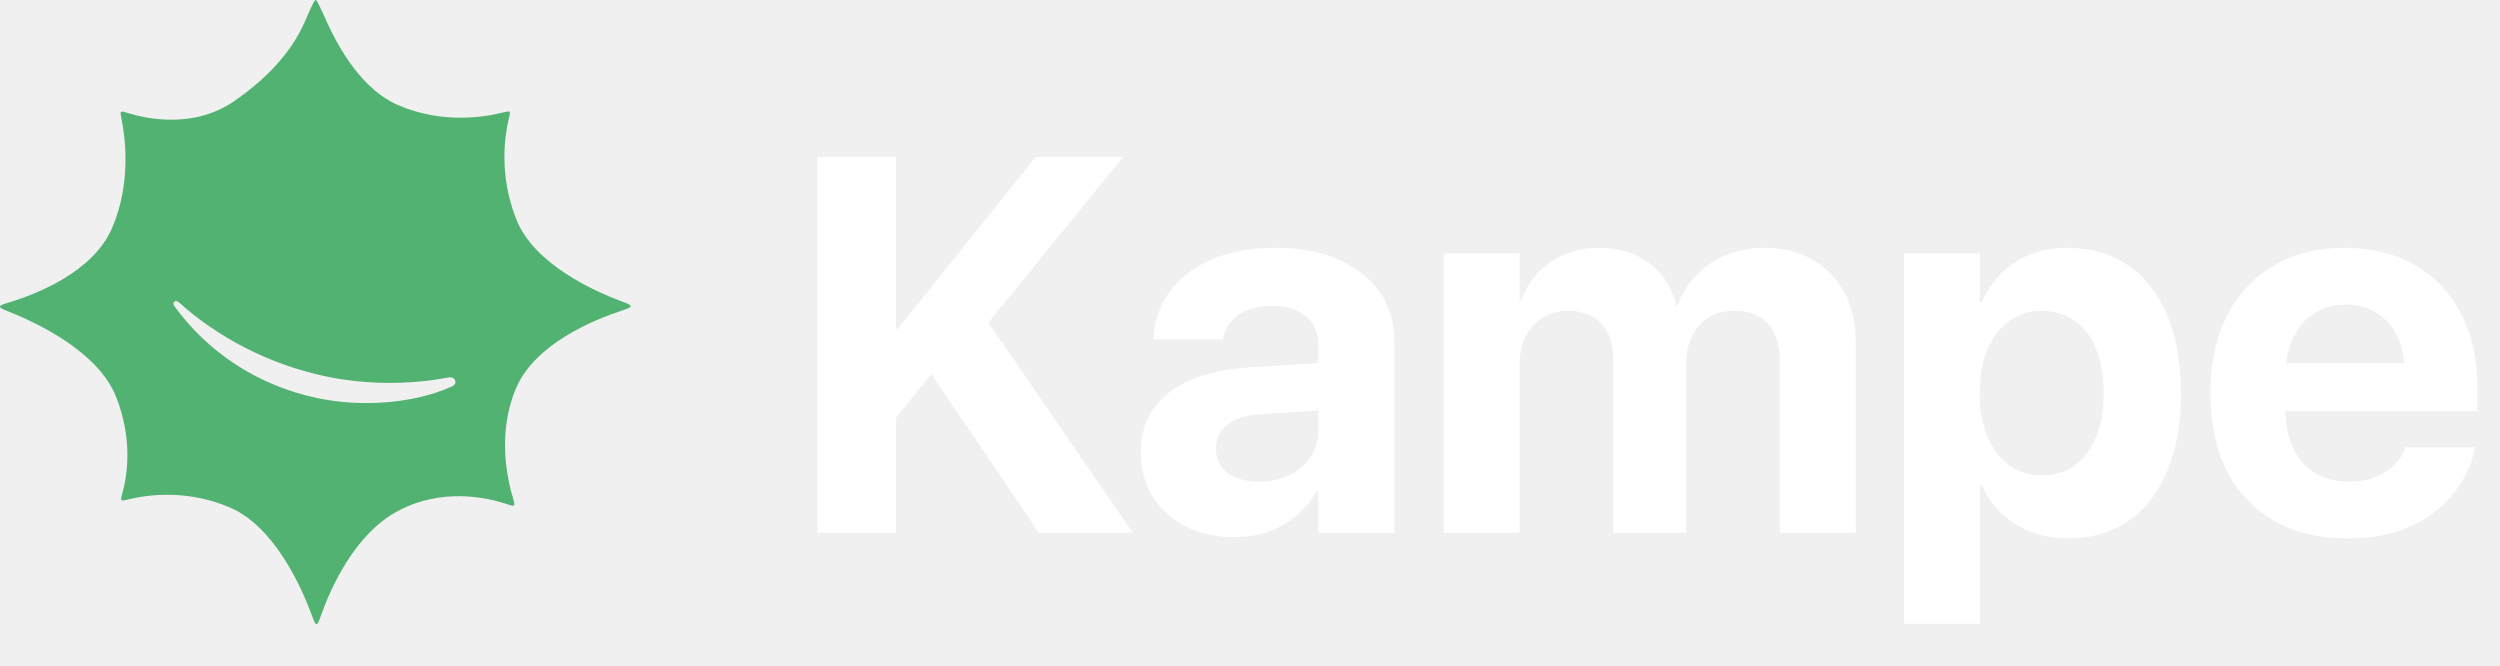
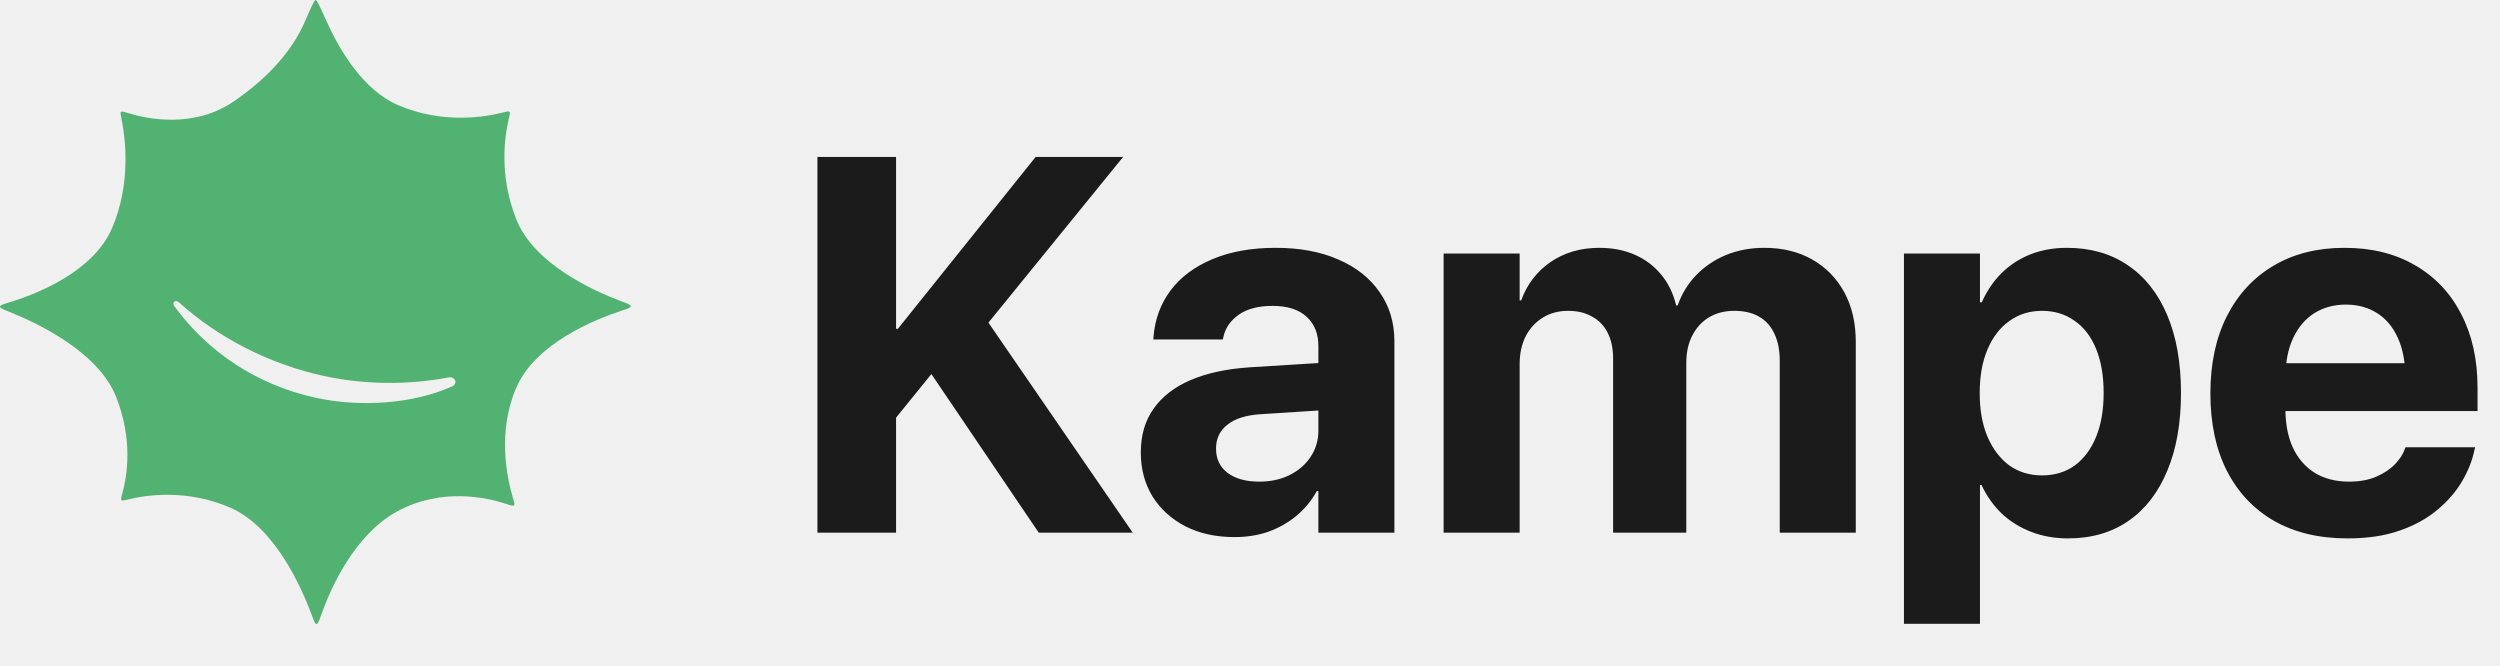
<svg xmlns="http://www.w3.org/2000/svg" width="443" height="118" viewBox="0 0 443 118" fill="none">
  <path fill-rule="evenodd" clip-rule="evenodd" d="M53.951 3.98C52.272 7.818 48.784 12.889 41.551 17.885C34.311 22.886 25.941 21.055 22.619 20.011C21.947 19.8 21.61 19.694 21.456 19.834C21.302 19.974 21.372 20.315 21.513 20.999C22.194 24.291 23.303 32.457 19.84 40.455C16.488 48.199 6.484 52.101 1.667 53.574C0.563 53.911 0.011 54.08 0 54.338C-0.01 54.595 0.522 54.807 1.588 55.231C6.588 57.222 17.413 62.334 20.569 70.306C23.614 78.001 22.501 84.455 21.695 87.341C21.486 88.087 21.382 88.459 21.528 88.609C21.673 88.76 22.048 88.667 22.797 88.483C25.916 87.715 33.075 86.615 40.809 89.963C48.698 93.379 53.447 104.121 55.257 109.027C55.639 110.063 55.83 110.582 56.086 110.58C56.341 110.578 56.527 110.054 56.898 109.005C58.529 104.401 62.755 94.693 70.513 90.546C78.341 86.362 86.318 88.172 89.744 89.303C90.529 89.562 90.921 89.692 91.079 89.538C91.237 89.384 91.12 88.991 90.884 88.204C89.838 84.707 88.089 76.541 91.482 68.704C94.856 60.909 105.218 56.676 110.12 55.063C111.211 54.704 111.756 54.524 111.761 54.266C111.766 54.008 111.229 53.808 110.156 53.408C105.211 51.563 94.624 46.795 91.482 38.853C88.358 30.961 89.444 23.972 90.17 21.002C90.34 20.308 90.425 19.96 90.278 19.815C90.132 19.67 89.788 19.759 89.1 19.935C85.973 20.738 78.416 22.034 70.513 18.613C64.363 15.951 60.218 8.984 57.867 3.773C56.733 1.257 56.165 -0.001 55.928 1.06026e-06C55.692 0.001 55.111 1.328 53.951 3.98ZM80.081 68.481C73.047 71.643 63.723 72.142 56.132 70.523C45.489 68.253 36.742 62.293 30.883 54.234C30.422 53.6 31.082 53.011 31.68 53.556C38.537 59.752 47.629 64.54 57.621 66.671C64.359 68.108 72.068 68.302 79.498 66.878C80.621 66.663 81.246 67.952 80.081 68.481Z" fill="#52B272" />
-   <path d="M158.23 74.688V58.264H159.106L183.513 27.813H199.015L174.562 57.894H171.84L158.23 74.688ZM144.85 94.389V27.813H158.783V94.389H144.85ZM184.066 94.389L162.705 62.831L172.763 53.696L200.722 94.389H184.066ZM218.761 95.173C215.47 95.173 212.579 94.543 210.087 93.281C207.596 91.99 205.643 90.221 204.228 87.976C202.844 85.7 202.152 83.116 202.152 80.225V80.132C202.152 77.118 202.905 74.55 204.413 72.427C205.92 70.275 208.104 68.583 210.964 67.353C213.825 66.122 217.3 65.369 221.391 65.092L240.676 63.892V72.289L223.421 73.396C220.837 73.55 218.869 74.165 217.516 75.242C216.162 76.288 215.485 77.687 215.485 79.44V79.533C215.485 81.347 216.178 82.778 217.562 83.823C218.946 84.838 220.807 85.346 223.144 85.346C225.143 85.346 226.927 84.961 228.496 84.192C230.096 83.393 231.341 82.316 232.233 80.963C233.156 79.579 233.617 78.025 233.617 76.303V61.309C233.617 59.125 232.925 57.402 231.541 56.141C230.157 54.849 228.142 54.203 225.497 54.203C222.975 54.203 220.976 54.726 219.499 55.772C218.023 56.818 217.116 58.141 216.777 59.74L216.685 60.155H204.366L204.413 59.602C204.659 56.556 205.658 53.85 207.412 51.481C209.195 49.113 211.656 47.267 214.793 45.945C217.962 44.592 221.714 43.915 226.051 43.915C230.326 43.915 234.033 44.607 237.17 45.991C240.307 47.344 242.737 49.267 244.459 51.758C246.213 54.25 247.089 57.156 247.089 60.478V94.389H233.617V87.007H233.34C232.418 88.698 231.218 90.159 229.742 91.39C228.296 92.589 226.651 93.527 224.805 94.204C222.96 94.85 220.945 95.173 218.761 95.173ZM255.809 94.389V44.93H269.281V53.235H269.558C270.573 50.405 272.295 48.144 274.725 46.452C277.186 44.761 280.077 43.915 283.399 43.915C285.706 43.915 287.782 44.315 289.627 45.114C291.473 45.914 293.026 47.068 294.287 48.575C295.579 50.082 296.486 51.927 297.009 54.111H297.286C298.024 52.02 299.132 50.22 300.608 48.713C302.115 47.175 303.884 45.991 305.914 45.161C307.975 44.33 310.22 43.915 312.65 43.915C315.879 43.915 318.709 44.607 321.139 45.991C323.569 47.375 325.46 49.313 326.814 51.804C328.167 54.296 328.844 57.218 328.844 60.57V94.389H315.372V63.938C315.372 62.031 315.049 60.416 314.403 59.094C313.788 57.771 312.88 56.772 311.681 56.095C310.512 55.418 309.051 55.08 307.298 55.08C305.606 55.08 304.114 55.465 302.823 56.233C301.562 57.002 300.577 58.079 299.87 59.463C299.162 60.847 298.809 62.462 298.809 64.307V94.389H285.844V63.523C285.844 61.739 285.521 60.217 284.875 58.956C284.229 57.694 283.307 56.741 282.107 56.095C280.938 55.418 279.524 55.08 277.863 55.08C276.171 55.08 274.679 55.48 273.387 56.28C272.095 57.079 271.08 58.187 270.342 59.602C269.635 61.016 269.281 62.662 269.281 64.538V94.389H255.809ZM337.379 110.537V44.93H350.851V53.557H351.174C352.066 51.558 353.235 49.836 354.68 48.39C356.157 46.945 357.864 45.837 359.802 45.068C361.77 44.299 363.923 43.915 366.261 43.915C370.444 43.915 374.043 44.945 377.057 47.006C380.071 49.036 382.393 51.974 384.024 55.818C385.654 59.663 386.469 64.261 386.469 69.613V69.659C386.469 75.011 385.654 79.609 384.024 83.454C382.424 87.299 380.133 90.252 377.149 92.312C374.166 94.373 370.598 95.404 366.445 95.404C364.108 95.404 361.939 95.019 359.94 94.25C357.941 93.481 356.203 92.405 354.727 91.021C353.25 89.606 352.051 87.914 351.128 85.946H350.851V110.537H337.379ZM361.832 84.239C364.077 84.239 366.015 83.654 367.645 82.485C369.275 81.286 370.536 79.594 371.428 77.41C372.32 75.227 372.766 72.643 372.766 69.659V69.613C372.766 66.599 372.32 64 371.428 61.816C370.536 59.632 369.26 57.971 367.599 56.833C365.969 55.664 364.046 55.08 361.832 55.08C359.648 55.08 357.726 55.68 356.065 56.879C354.404 58.048 353.112 59.724 352.189 61.908C351.266 64.061 350.805 66.645 350.805 69.659V69.705C350.805 72.658 351.266 75.227 352.189 77.41C353.143 79.594 354.434 81.286 356.065 82.485C357.726 83.654 359.648 84.239 361.832 84.239ZM415.996 95.404C410.952 95.404 406.615 94.373 402.986 92.312C399.356 90.221 396.557 87.253 394.589 83.408C392.651 79.563 391.682 75.011 391.682 69.752V69.705C391.682 64.446 392.651 59.894 394.589 56.049C396.557 52.173 399.31 49.19 402.847 47.098C406.415 44.976 410.614 43.915 415.443 43.915C420.272 43.915 424.439 44.945 427.946 47.006C431.483 49.036 434.205 51.912 436.112 55.634C438.05 59.355 439.019 63.708 439.019 68.69V72.843H398.28V64.354H432.652L426.239 72.289V67.122C426.239 64.231 425.793 61.816 424.901 59.878C424.009 57.91 422.763 56.433 421.164 55.449C419.595 54.465 417.765 53.973 415.673 53.973C413.582 53.973 411.721 54.48 410.091 55.495C408.491 56.51 407.23 58.002 406.308 59.971C405.416 61.908 404.97 64.292 404.97 67.122V72.335C404.97 75.073 405.416 77.41 406.308 79.348C407.23 81.286 408.538 82.778 410.229 83.823C411.921 84.838 413.936 85.346 416.273 85.346C418.119 85.346 419.718 85.054 421.071 84.469C422.425 83.885 423.532 83.147 424.393 82.255C425.255 81.363 425.839 80.455 426.147 79.533L426.239 79.256H438.604L438.465 79.763C438.096 81.578 437.373 83.408 436.297 85.254C435.22 87.099 433.759 88.791 431.914 90.329C430.099 91.867 427.869 93.097 425.224 94.02C422.609 94.942 419.534 95.404 415.996 95.404Z" fill="#ffffff" />
+   <path d="M158.23 74.688V58.264H159.106L183.513 27.813H199.015L174.562 57.894H171.84L158.23 74.688ZM144.85 94.389V27.813H158.783V94.389H144.85ZM184.066 94.389L162.705 62.831L172.763 53.696L200.722 94.389H184.066ZM218.761 95.173C215.47 95.173 212.579 94.543 210.087 93.281C207.596 91.99 205.643 90.221 204.228 87.976C202.844 85.7 202.152 83.116 202.152 80.225V80.132C202.152 77.118 202.905 74.55 204.413 72.427C205.92 70.275 208.104 68.583 210.964 67.353C213.825 66.122 217.3 65.369 221.391 65.092L240.676 63.892V72.289L223.421 73.396C220.837 73.55 218.869 74.165 217.516 75.242C216.162 76.288 215.485 77.687 215.485 79.44V79.533C215.485 81.347 216.178 82.778 217.562 83.823C218.946 84.838 220.807 85.346 223.144 85.346C225.143 85.346 226.927 84.961 228.496 84.192C230.096 83.393 231.341 82.316 232.233 80.963C233.156 79.579 233.617 78.025 233.617 76.303V61.309C233.617 59.125 232.925 57.402 231.541 56.141C230.157 54.849 228.142 54.203 225.497 54.203C222.975 54.203 220.976 54.726 219.499 55.772C218.023 56.818 217.116 58.141 216.777 59.74L216.685 60.155H204.366L204.413 59.602C204.659 56.556 205.658 53.85 207.412 51.481C209.195 49.113 211.656 47.267 214.793 45.945C217.962 44.592 221.714 43.915 226.051 43.915C230.326 43.915 234.033 44.607 237.17 45.991C240.307 47.344 242.737 49.267 244.459 51.758C246.213 54.25 247.089 57.156 247.089 60.478V94.389H233.617V87.007H233.34C232.418 88.698 231.218 90.159 229.742 91.39C228.296 92.589 226.651 93.527 224.805 94.204C222.96 94.85 220.945 95.173 218.761 95.173ZM255.809 94.389V44.93H269.281V53.235H269.558C270.573 50.405 272.295 48.144 274.725 46.452C277.186 44.761 280.077 43.915 283.399 43.915C285.706 43.915 287.782 44.315 289.627 45.114C291.473 45.914 293.026 47.068 294.287 48.575C295.579 50.082 296.486 51.927 297.009 54.111H297.286C298.024 52.02 299.132 50.22 300.608 48.713C302.115 47.175 303.884 45.991 305.914 45.161C307.975 44.33 310.22 43.915 312.65 43.915C315.879 43.915 318.709 44.607 321.139 45.991C323.569 47.375 325.46 49.313 326.814 51.804C328.167 54.296 328.844 57.218 328.844 60.57V94.389H315.372V63.938C315.372 62.031 315.049 60.416 314.403 59.094C313.788 57.771 312.88 56.772 311.681 56.095C310.512 55.418 309.051 55.08 307.298 55.08C305.606 55.08 304.114 55.465 302.823 56.233C301.562 57.002 300.577 58.079 299.87 59.463C299.162 60.847 298.809 62.462 298.809 64.307V94.389H285.844V63.523C285.844 61.739 285.521 60.217 284.875 58.956C284.229 57.694 283.307 56.741 282.107 56.095C280.938 55.418 279.524 55.08 277.863 55.08C276.171 55.08 274.679 55.48 273.387 56.28C272.095 57.079 271.08 58.187 270.342 59.602C269.635 61.016 269.281 62.662 269.281 64.538V94.389H255.809ZM337.379 110.537V44.93H350.851V53.557H351.174C352.066 51.558 353.235 49.836 354.68 48.39C356.157 46.945 357.864 45.837 359.802 45.068C361.77 44.299 363.923 43.915 366.261 43.915C370.444 43.915 374.043 44.945 377.057 47.006C380.071 49.036 382.393 51.974 384.024 55.818C385.654 59.663 386.469 64.261 386.469 69.613V69.659C386.469 75.011 385.654 79.609 384.024 83.454C382.424 87.299 380.133 90.252 377.149 92.312C374.166 94.373 370.598 95.404 366.445 95.404C364.108 95.404 361.939 95.019 359.94 94.25C357.941 93.481 356.203 92.405 354.727 91.021C353.25 89.606 352.051 87.914 351.128 85.946H350.851V110.537H337.379ZM361.832 84.239C364.077 84.239 366.015 83.654 367.645 82.485C369.275 81.286 370.536 79.594 371.428 77.41C372.32 75.227 372.766 72.643 372.766 69.659V69.613C372.766 66.599 372.32 64 371.428 61.816C370.536 59.632 369.26 57.971 367.599 56.833C365.969 55.664 364.046 55.08 361.832 55.08C359.648 55.08 357.726 55.68 356.065 56.879C354.404 58.048 353.112 59.724 352.189 61.908C351.266 64.061 350.805 66.645 350.805 69.659V69.705C350.805 72.658 351.266 75.227 352.189 77.41C353.143 79.594 354.434 81.286 356.065 82.485C357.726 83.654 359.648 84.239 361.832 84.239ZM415.996 95.404C410.952 95.404 406.615 94.373 402.986 92.312C399.356 90.221 396.557 87.253 394.589 83.408C392.651 79.563 391.682 75.011 391.682 69.752V69.705C391.682 64.446 392.651 59.894 394.589 56.049C396.557 52.173 399.31 49.19 402.847 47.098C406.415 44.976 410.614 43.915 415.443 43.915C420.272 43.915 424.439 44.945 427.946 47.006C431.483 49.036 434.205 51.912 436.112 55.634C438.05 59.355 439.019 63.708 439.019 68.69V72.843H398.28V64.354H432.652L426.239 72.289V67.122C426.239 64.231 425.793 61.816 424.901 59.878C424.009 57.91 422.763 56.433 421.164 55.449C419.595 54.465 417.765 53.973 415.673 53.973C413.582 53.973 411.721 54.48 410.091 55.495C408.491 56.51 407.23 58.002 406.308 59.971C405.416 61.908 404.97 64.292 404.97 67.122V72.335C404.97 75.073 405.416 77.41 406.308 79.348C407.23 81.286 408.538 82.778 410.229 83.823C411.921 84.838 413.936 85.346 416.273 85.346C418.119 85.346 419.718 85.054 421.071 84.469C422.425 83.885 423.532 83.147 424.393 82.255C425.255 81.363 425.839 80.455 426.147 79.533L426.239 79.256H438.604L438.465 79.763C438.096 81.578 437.373 83.408 436.297 85.254C435.22 87.099 433.759 88.791 431.914 90.329C430.099 91.867 427.869 93.097 425.224 94.02C422.609 94.942 419.534 95.404 415.996 95.404Z" fill="#1B1B1B" />
</svg>
